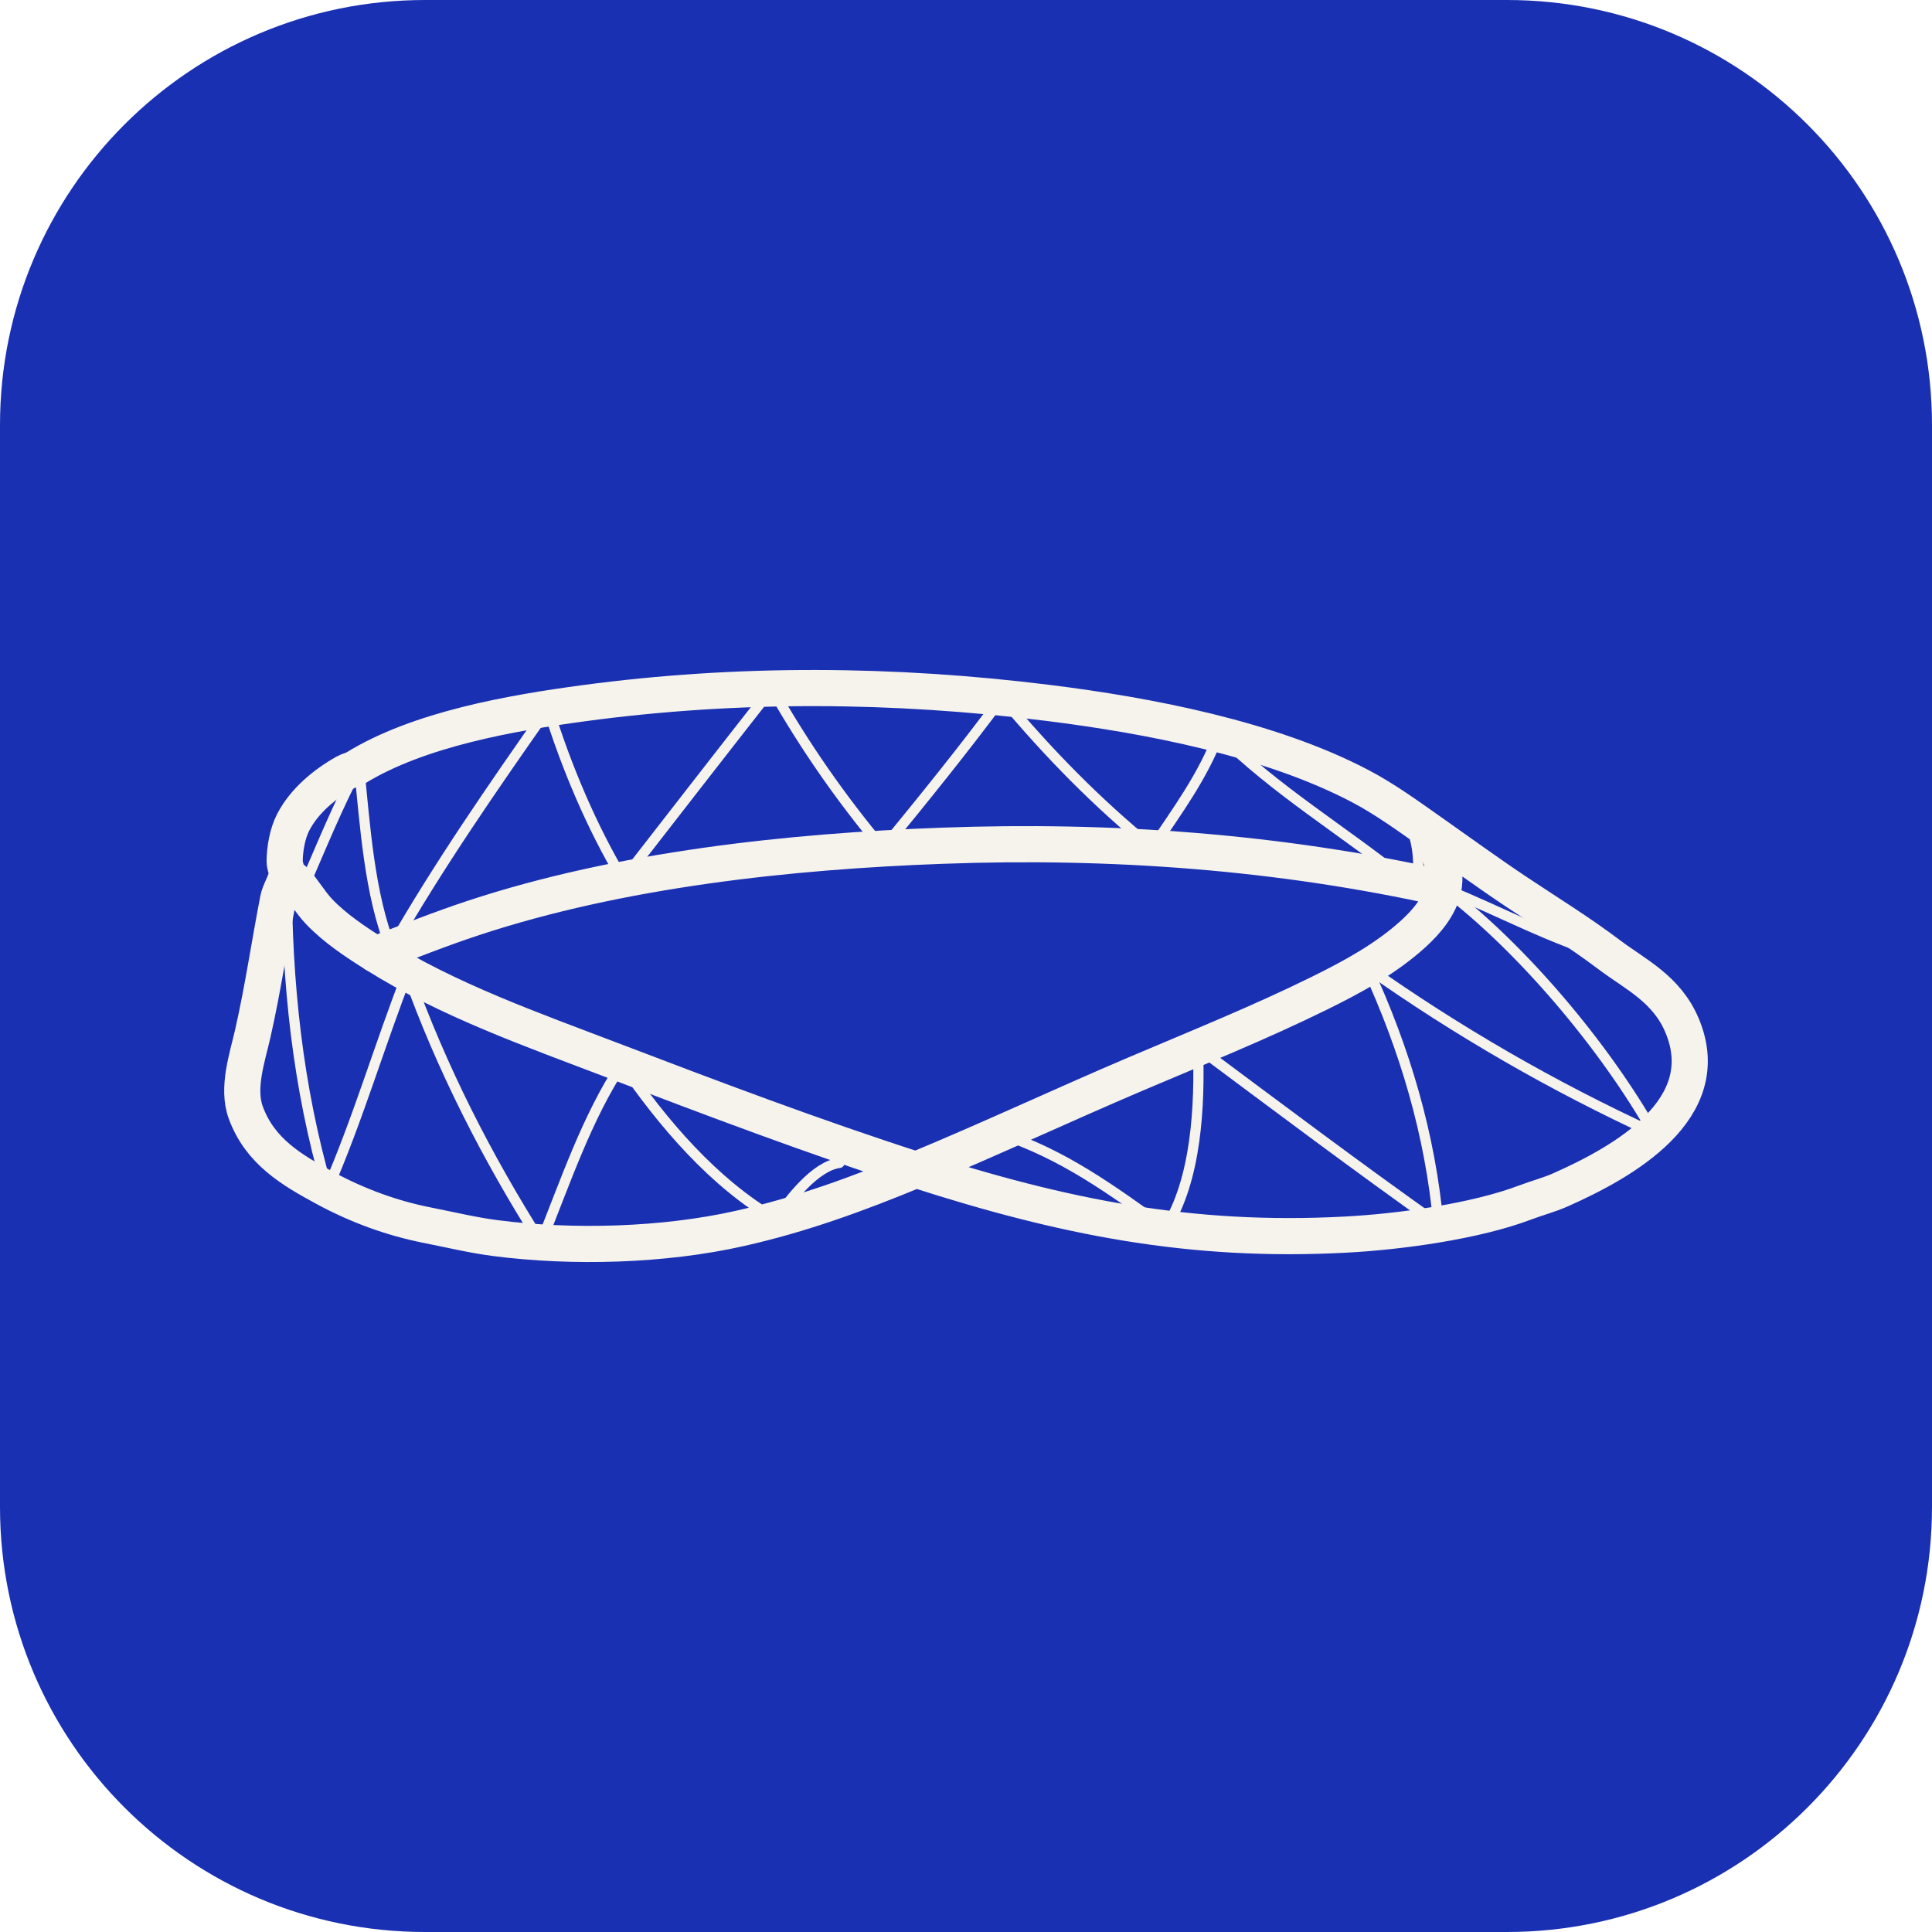
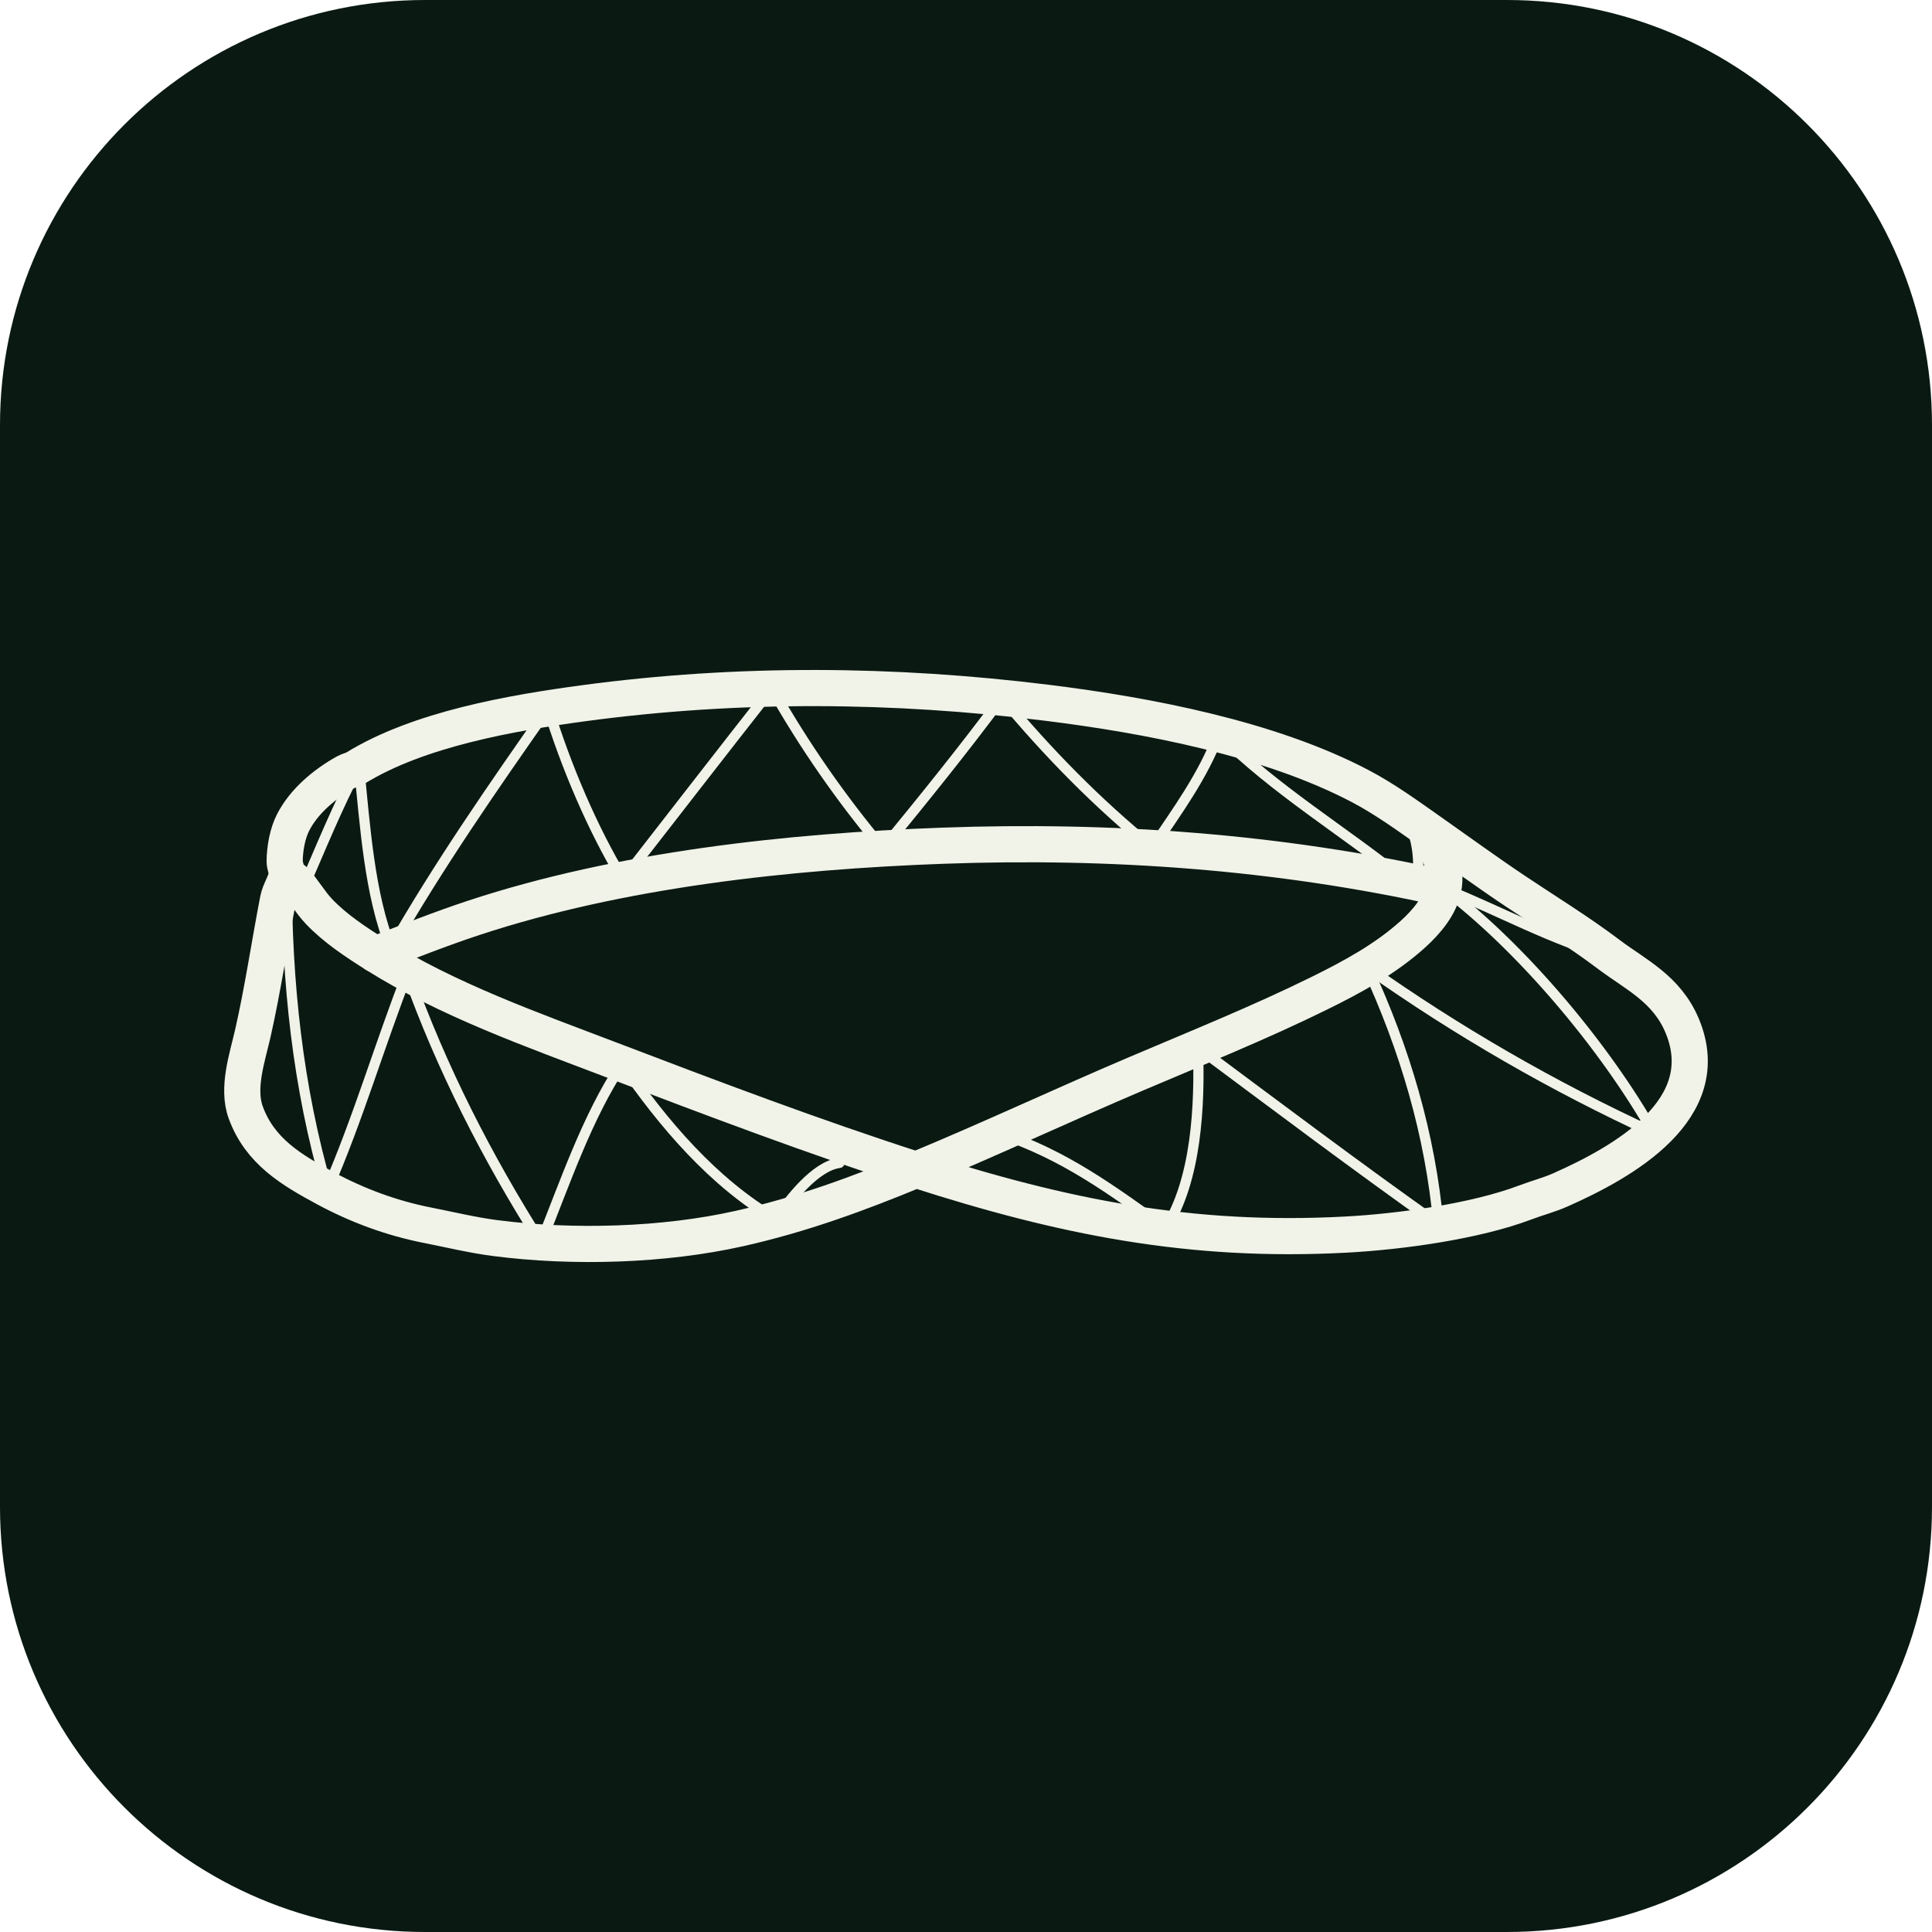
<svg xmlns="http://www.w3.org/2000/svg" viewBox="0 0 512 512" width="512" height="512">
-   <rect width="512" height="512" rx="112.64" fill="#1a30b3" />
-   <g transform="translate(61.44 179.58) scale(0.38912)" fill="none" stroke="#f6f3ec" stroke-linecap="round" stroke-linejoin="round">
+   <rect width="512" height="512" rx="112.64" fill="#0a1a13" />
+   <g transform="translate(61.44 179.58) scale(0.38912)" fill="none" stroke="#f1f2e8" stroke-linecap="round" stroke-linejoin="round">
    <g class="mb-struts" stroke-width="6.95">
      <path d="M367.82 7.42C333.84 50.66 300.21 94.15 266.47 137.5" />
      <path d="M367.82 7.42C389.85 46.32 414.72 82.06 443.43 116.39" />
      <path d="M524.54 13.67C498.53 48.76 471.08 82.65 443.43 116.39" />
      <path d="M524.54 13.67C555.91 51.25 588.89 85.01 626.92 116" />
      <path d="M215.44 20.93C227.52 60.18 245.31 102.29 266.47 137.5" />
      <path d="M215.44 20.93C178.31 73.76 140.44 128.44 108.51 184.28" />
      <path d="M672.23 38.5C661.1 67.53 644.22 90.25 626.92 116" />
      <path d="M672.23 38.5C710.94 76.83 756.79 104.18 798.43 137.54" />
      <path d="M86.59 60.16C71.99 87.47 60.42 116.34 48.04 144.7" />
      <path d="M86.59 60.16C90.63 99.24 93.62 148.19 108.51 184.28" />
      <path d="M800.55 93.86C807.57 112.37 808.56 119.75 807.83 139.46" />
      <path d="M825.13 143.48C863.73 158.92 899.77 179.12 940.12 190.24" />
      <path d="M825.13 143.48C878.34 183.74 934.97 251.07 968.35 310.02" />
      <path d="M37.4 134.52C37.37 207.42 44.79 278.53 65.08 348.47" />
      <path d="M119.66 201.33C100.63 250.05 86.03 300.36 65.08 348.47" />
      <path d="M119.66 201.33C142.74 265.9 173.78 326.68 210.51 384.66" />
      <path d="M773.22 197.45C834.95 241.05 899.77 278.44 968.35 310.02" />
      <path d="M773.22 197.45C798.91 253.01 816.21 311.39 821.74 372.34" />
      <path d="M658 252.03C712.37 292.5 766.42 333.19 821.74 372.34" />
      <path d="M658 252.03C659.36 291.2 657.03 341.97 635.89 375.16" />
      <path d="M265.87 263.15C241.75 299.5 226.84 344.34 210.51 384.66" />
      <path d="M265.87 263.15C293.58 303.5 327.9 344 370.67 368.94" />
      <path d="M523.38 310.5C567.06 325.1 598.96 348.75 635.89 375.16" />
      <path d="M413.79 330.49C397.15 332.73 379.6 355.72 370.67 368.94" />
      <path d="M473.4 337.22C491 329.3 508.6 321.37 526.2 313.45" />
    </g>
    <g class="mb-edges" stroke-width="24.62">
      <path class="mb-band" d="M37.4 134.52C38.72 135.98 41.15 136.53 42.58 138.06C48.74 144.61 53.11 152.72 59.4 159.32C70.33 170.81 84.36 180.05 97.71 188.46C147.04 219.51 204.39 239.7 258.83 260.47C327.45 286.65 396.1 312.65 466.02 335.19C565.78 367.35 652.8 384.96 758.53 379.33C795.32 377.38 846.7 370.41 881.03 357.38C888.93 354.39 897.16 352.27 904.9 348.83C947.56 329.89 1011.44 294.07 987.81 237.21C977.27 211.84 955.73 202.08 937.82 188.53C917.47 173.15 895.56 159.72 874.35 145.55C854.87 132.54 835.97 118.75 816.82 105.29C801.07 94.22 785.39 82.75 768.31 73.79C706.85 41.55 624.05 25.68 555.57 17.17C450.53 4.12 344.9 3.29 239.91 17.39C190.28 24.06 127.19 35.08 84.21 61.6C82.1 62.9 79.61 63.25 77.46 64.45C63.31 72.35 49.28 83.97 41.77 98.54C37.83 106.2 36.05 116.55 35.97 125.13C35.94 128.04 37.86 131.78 37.4 134.52C36.49 139.88 32.59 145.4 31.49 151.05C25.59 181.42 21.14 212.15 14.29 242.28C10.53 258.79 3.37 279.44 9.47 296.16C19.11 322.59 40.63 335.28 63.82 347.8C85.52 359.51 108.82 368.12 133.09 372.91C148.49 375.94 163.8 379.68 179.44 381.7C232.16 388.51 294.04 386.81 345.94 375.13C387.98 365.67 426.29 351.64 466.02 335.19C516.27 314.37 565.48 291.25 615.59 269.92C657.38 252.13 699.54 235.18 740.34 215.09C763.07 203.89 785.81 191.6 804.67 174.45C813.51 166.42 822.78 155.6 825.13 143.48C827.9 129.27 821.37 118.47 816.82 105.29" />
      <path class="mb-rim" d="M825.13 143.48C713 118.5 598.82 110.29 483.96 114.48C379.23 118.3 264.4 130.72 164.74 163.6C142.11 171.06 119.97 179.87 97.71 188.46" />
    </g>
  </g>
</svg>
